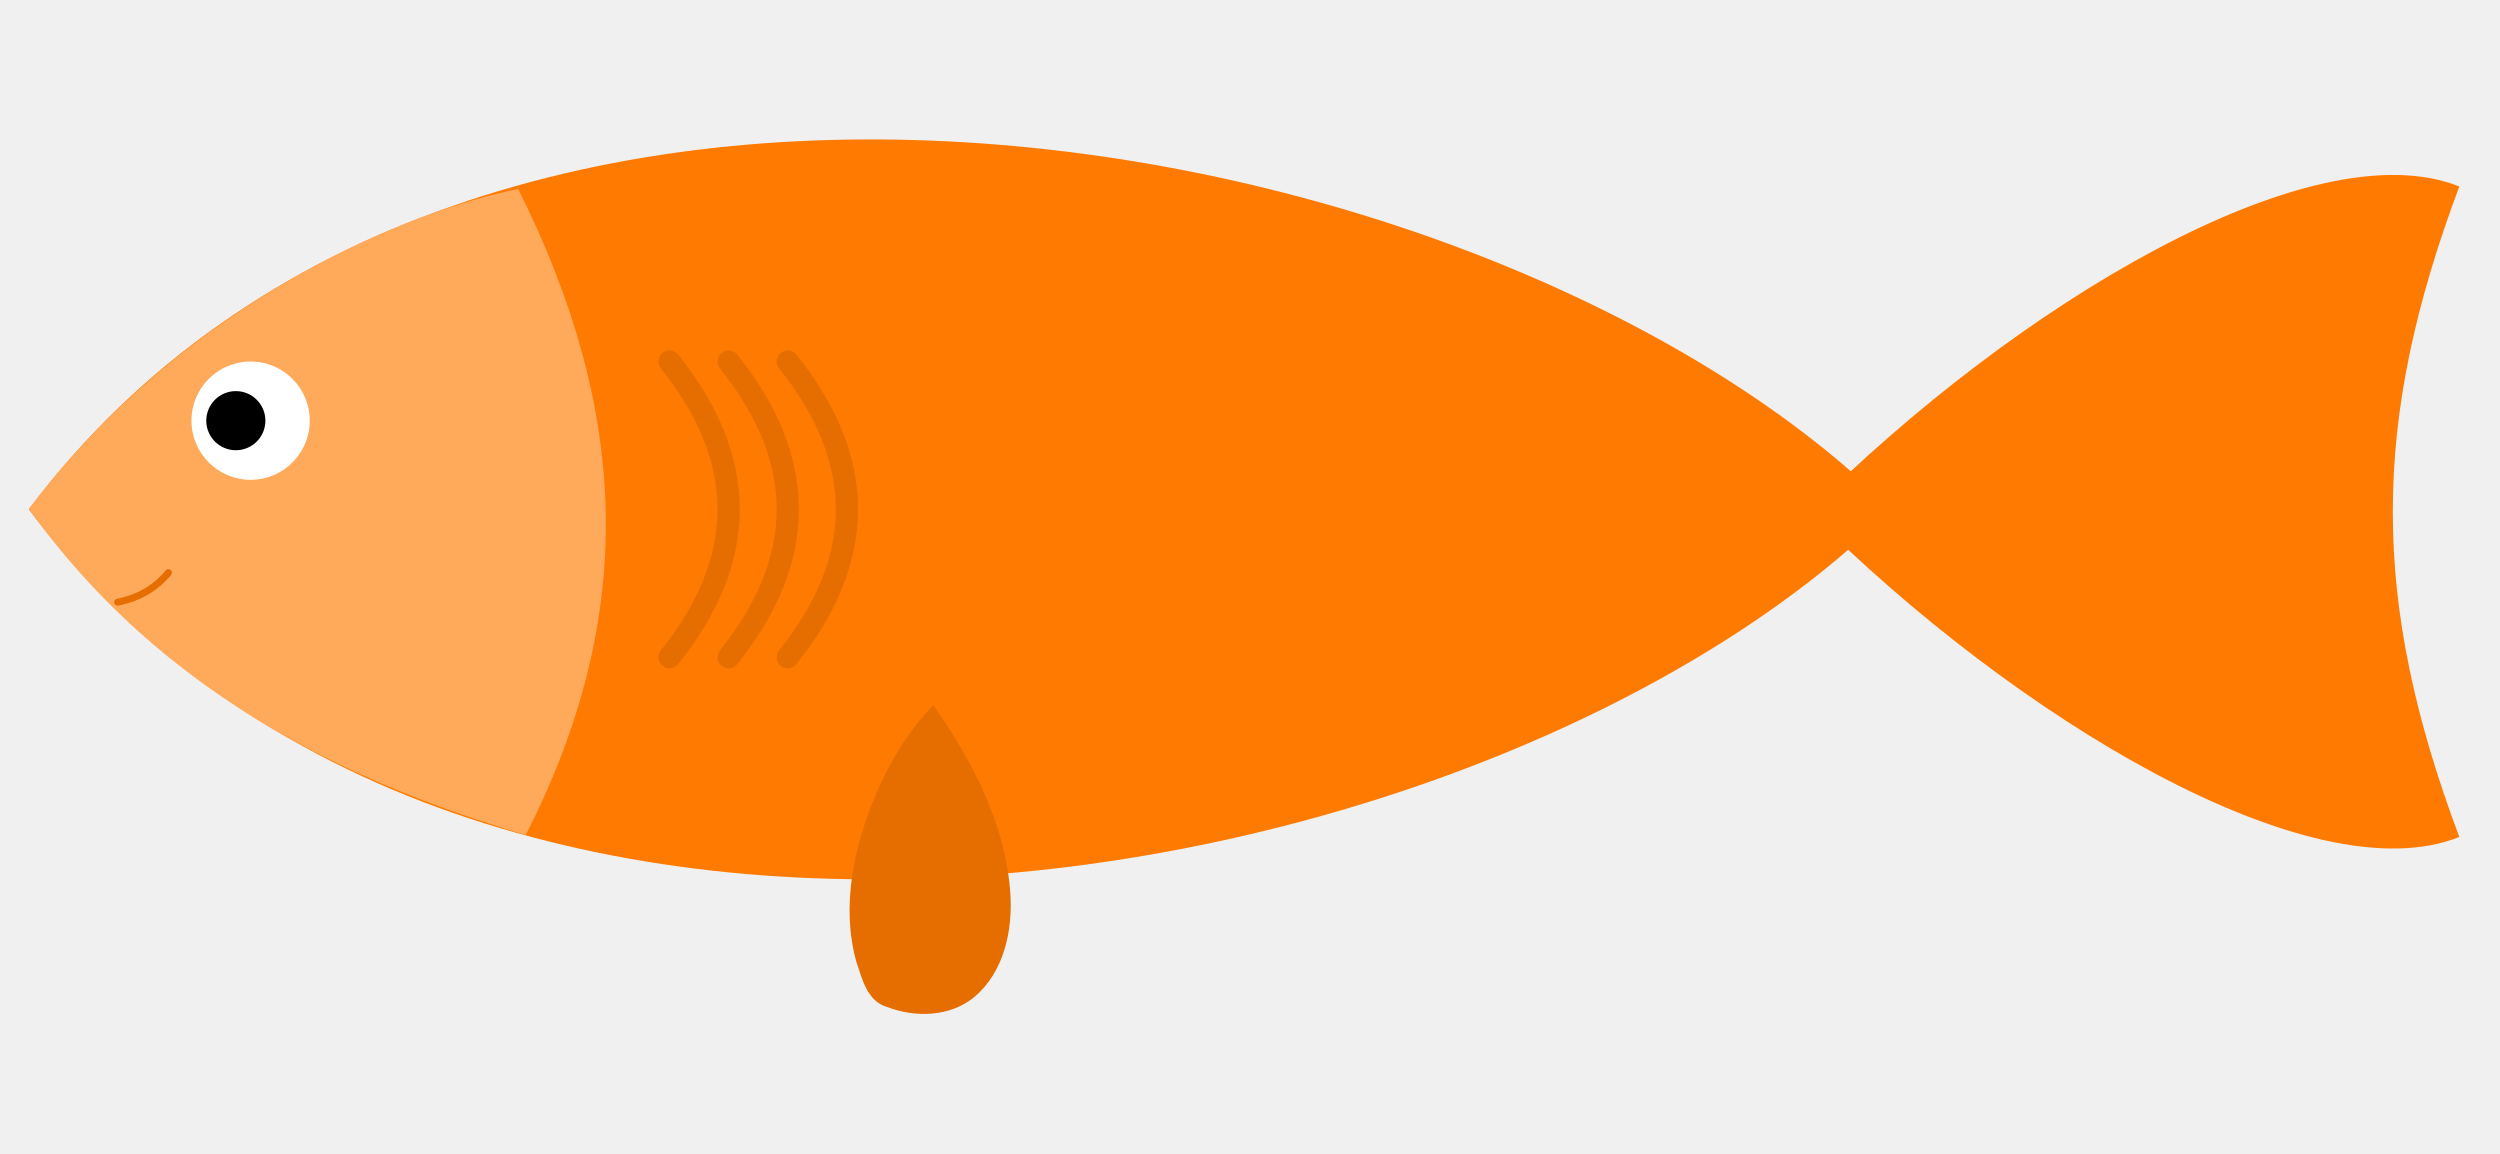
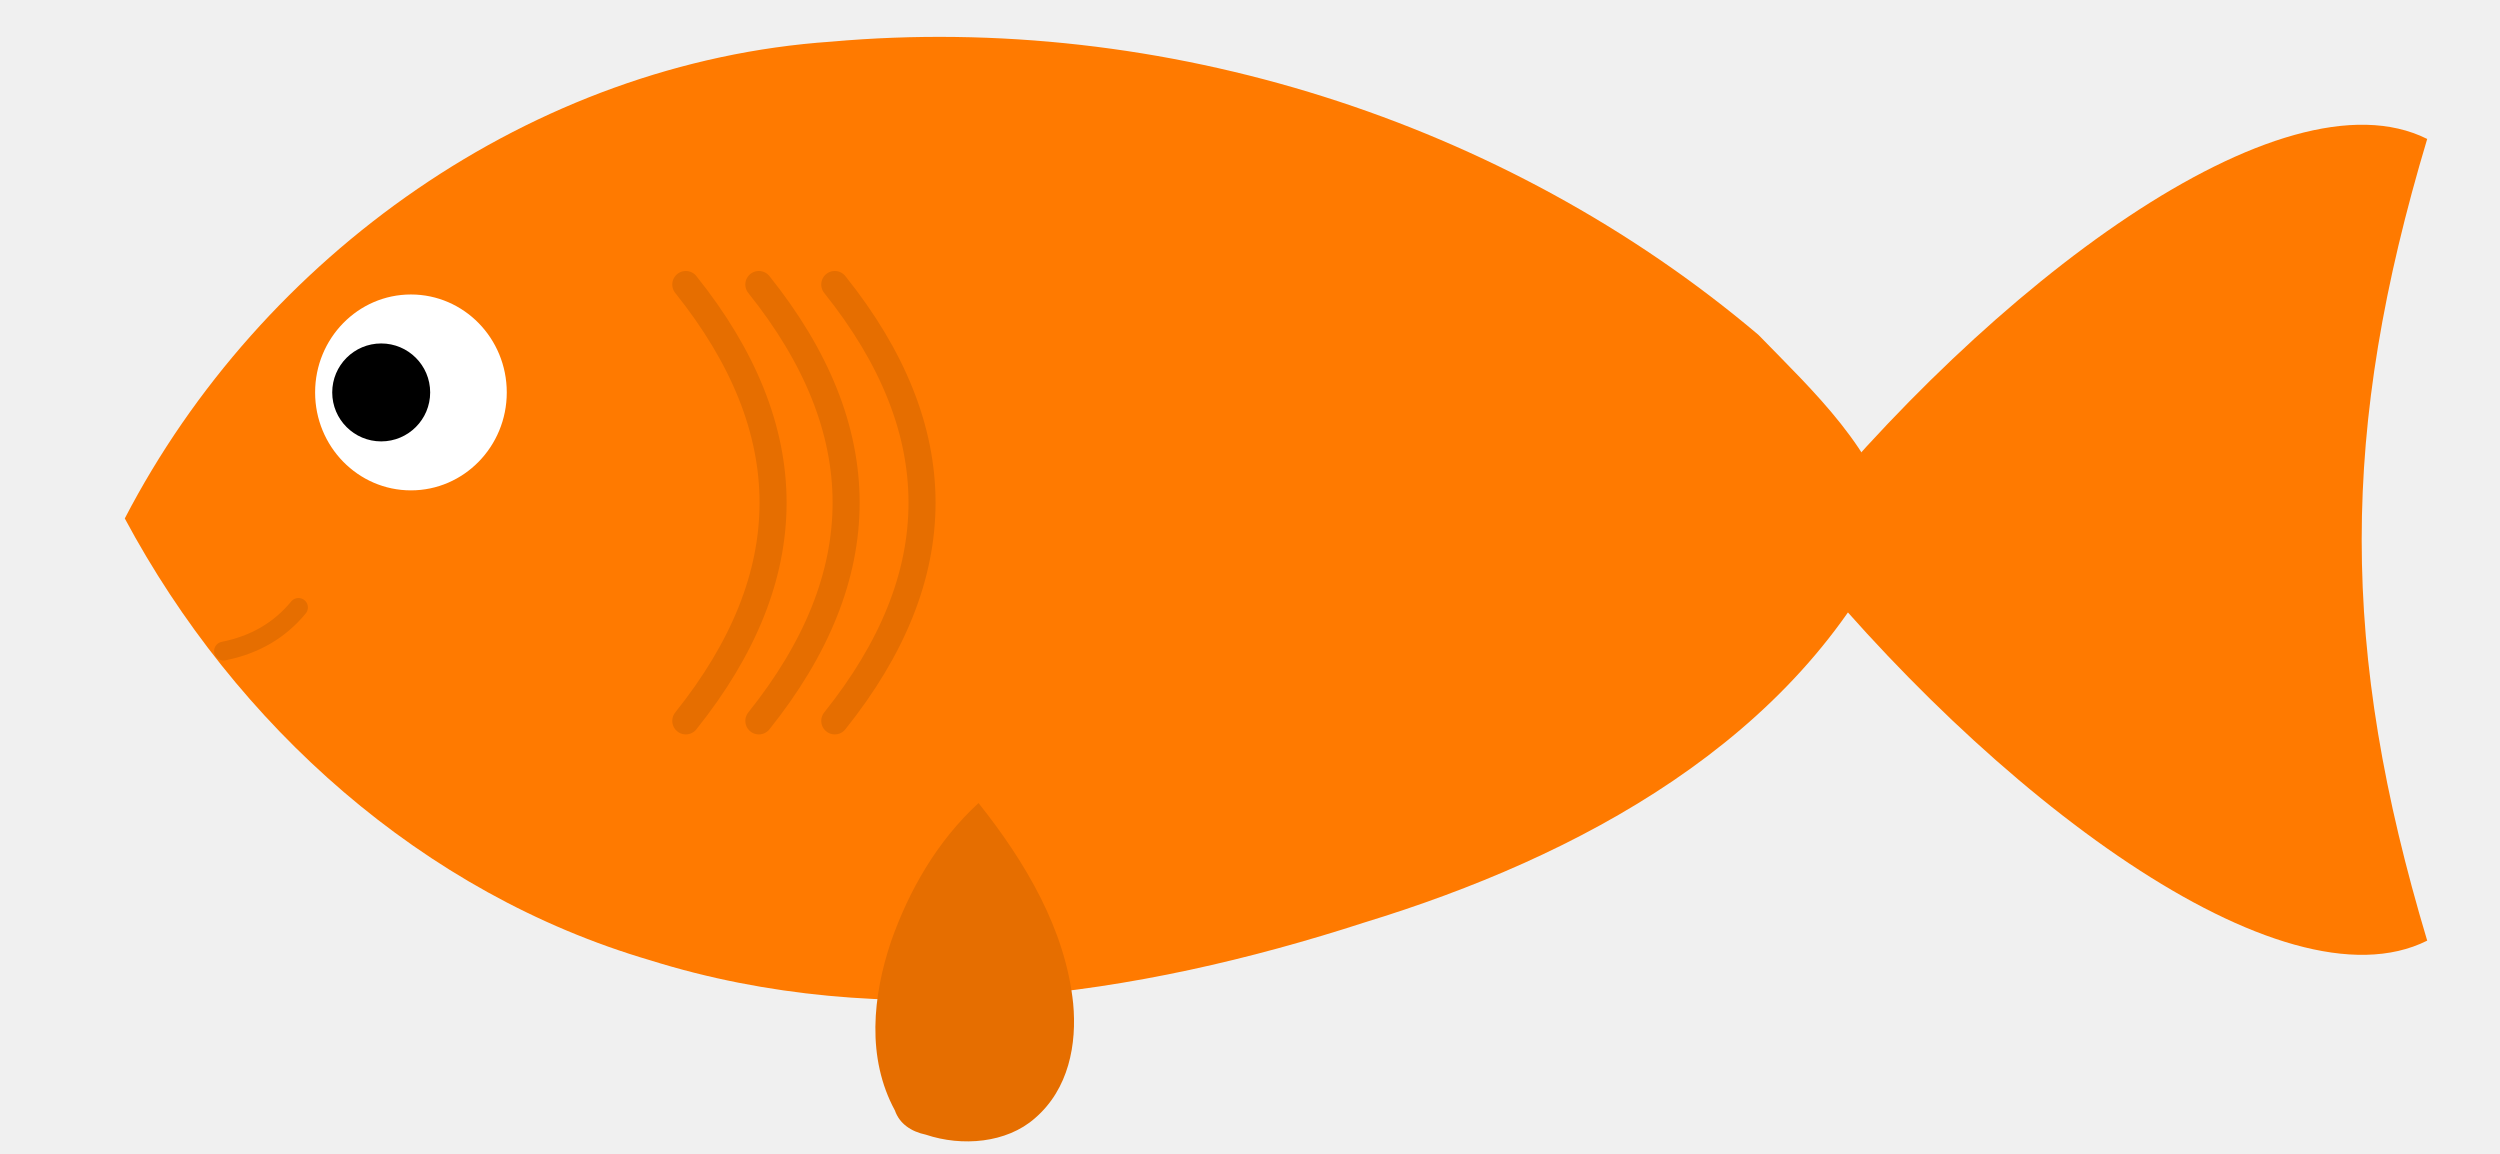
<svg xmlns="http://www.w3.org/2000/svg" width="130px" height="60px" viewBox="0 0 100 50" version="1.1" id="svg1">
  <defs id="defs1">
    <linearGradient id="swatch9">
      <stop style="stop-color:#ff7a00;stop-opacity:1;" offset="0" id="stop9" />
    </linearGradient>
    <linearGradient id="swatch7">
      <stop style="stop-color:#ff7a00;stop-opacity:1;" offset="0" id="stop7" />
    </linearGradient>
  </defs>
-   <path id="fish-tail" d="M 74.214,22.175 C 83.184,13.206 95.997,5.518 102.404,8.081 98.56,18.331 98.56,26.019 102.404,36.27 95.997,38.833 83.184,31.145 74.214,22.175 Z" fill="#ff7a00" style="stroke-width:1.281" />
-   <g id="fish-body">
-     <path id="body" d="m -2.917,22.073 c 19.22,-25.627 64.067,-16.657 80.725,0 -16.657,16.657 -61.504,25.627 -80.725,0 z" fill="#ff7a00" style="stroke-width:1.281" />
-     <path id="body-light" d="M -2.917,22.052 C 4.025,12.894 13.733,9.075 18.292,8.193 23.102,17.831 23.48,26.651 18.611,36.194 13.344,34.557 3.73,31.352 -2.917,22.052 Z" fill="#ff7a00" style="fill:#ffa95a;fill-opacity:1;stroke-width:1.11" />
-     <circle id="eye-white" cx="6.693" cy="18.229" r="2.563" fill="#ffffff" style="stroke-width:1.281" />
-     <circle id="pupil" cx="6.053" cy="18.229" r="1.281" fill="#000000" style="stroke-width:1.281" />
-     <path id="gill-1" d="m 24.846,15.666 q 5.125,6.407 0,12.813" fill="none" stroke="#e66e00" stroke-width="0.961" stroke-linecap="round" />
-     <path id="gill-2" d="m 27.408,15.666 q 5.125,6.407 0,12.813" fill="none" stroke="#e66e00" stroke-width="0.961" stroke-linecap="round" />
-     <path id="mouth" d="M 3.131,24.814 Q 2.302,25.823 0.93,26.095" fill="none" stroke="#e66e00" stroke-width="0.1" stroke-linecap="round" style="stroke-width:0.303;stroke-linecap:round;stroke-dasharray:none" />
-     <path id="gill-3" d="m 29.971,15.666 q 5.125,6.407 0,12.813" fill="none" stroke="#e66e00" stroke-width="0.961" stroke-linecap="round" />
-     <path id="pectoral-fin" d="m 36.274,30.558 c 1.706,2.411 3.131,5.161 3.342,8.154 0.104,1.61 -0.271,3.405 -1.557,4.489 -1.047,0.869 -2.565,0.906 -3.792,0.433 -0.849,-0.245 -1.075,-1.208 -1.321,-1.944 -0.683,-2.432 -0.104,-5.021 0.855,-7.295 0.6,-1.405 1.408,-2.734 2.473,-3.837 z" fill="#e66e00" style="stroke-width:1.281" />
+   <path id="fish-tail" d="M 73.254,23.392 C 82.086,12.338 94.703,2.863 101.012,6.021 c -3.785,12.633 -3.785,22.108 0,34.74 -6.309,3.158 -18.926,-6.316 -27.758,-17.37 z" fill="#ff7a00" style="stroke-width:1.412" />
+   <g id="fish-body" transform="matrix(1.479899,0,0,1.479899,-36.26436,-12.91402)">
+     <path id="body" d="m 25.343,23.907 c 3.999,-7.707 11.944,-13.361 20.683,-13.961 9.698,-0.864 19.721,2.298 27.152,8.585 1.618,1.666 3.474,3.365 4.015,5.718 -2.88,6.165 -9.311,9.579 -15.543,11.486 -6.704,2.175 -14.066,3.259 -20.924,1.109 C 34.064,34.89 28.59,29.972 25.343,23.907 Z" fill="#ff7a00" style="stroke-width:0.966" />
+     <ellipse id="eye-white" cx="33.722" cy="20.217" fill="#ffffff" style="stroke-width:1.434" rx="2.806" ry="2.868" />
+     <circle id="pupil" cx="32.851" cy="20.217" fill="#000000" r="1.434" style="stroke-width:1.434" />
+     <path id="gill-1" d="m 41.77,17.057 q 5.111,6.389 0,12.778" fill="none" stroke="#e66e00" stroke-width="0.958" stroke-linecap="round" style="stroke-width:0.792;stroke-dasharray:none" />
+     <path id="gill-2" d="m 43.909,17.057 q 5.111,6.389 0,12.778" fill="none" stroke="#e66e00" stroke-width="0.958" stroke-linecap="round" style="stroke-width:0.792;stroke-dasharray:none" />
+     <path id="mouth" d="m 30.429,26.513 q -0.827,1.006 -2.195,1.278" fill="none" stroke="#e66e00" stroke-width="0.1" stroke-linecap="round" style="stroke-width:0.552;stroke-linecap:round;stroke-dasharray:none" />
+     <path id="gill-3" d="m 46.132,17.057 q 5.111,6.389 0,12.778" fill="none" stroke="#e66e00" stroke-width="0.958" stroke-linecap="round" style="stroke-width:0.792;stroke-dasharray:none" />
+     <path id="pectoral-fin" d="m 50.342,32.241 c 1.384,1.739 2.549,3.718 2.771,5.87 0.111,1.183 -0.123,2.502 -1.123,3.361 -0.829,0.728 -2.134,0.834 -3.191,0.479 -0.431,-0.091 -0.77,-0.319 -0.905,-0.707 -0.837,-1.543 -0.651,-3.352 -0.115,-4.948 0.522,-1.484 1.339,-2.929 2.563,-4.056 z" fill="#e66e00" style="stroke-width:1.006" />
  </g>
</svg>
